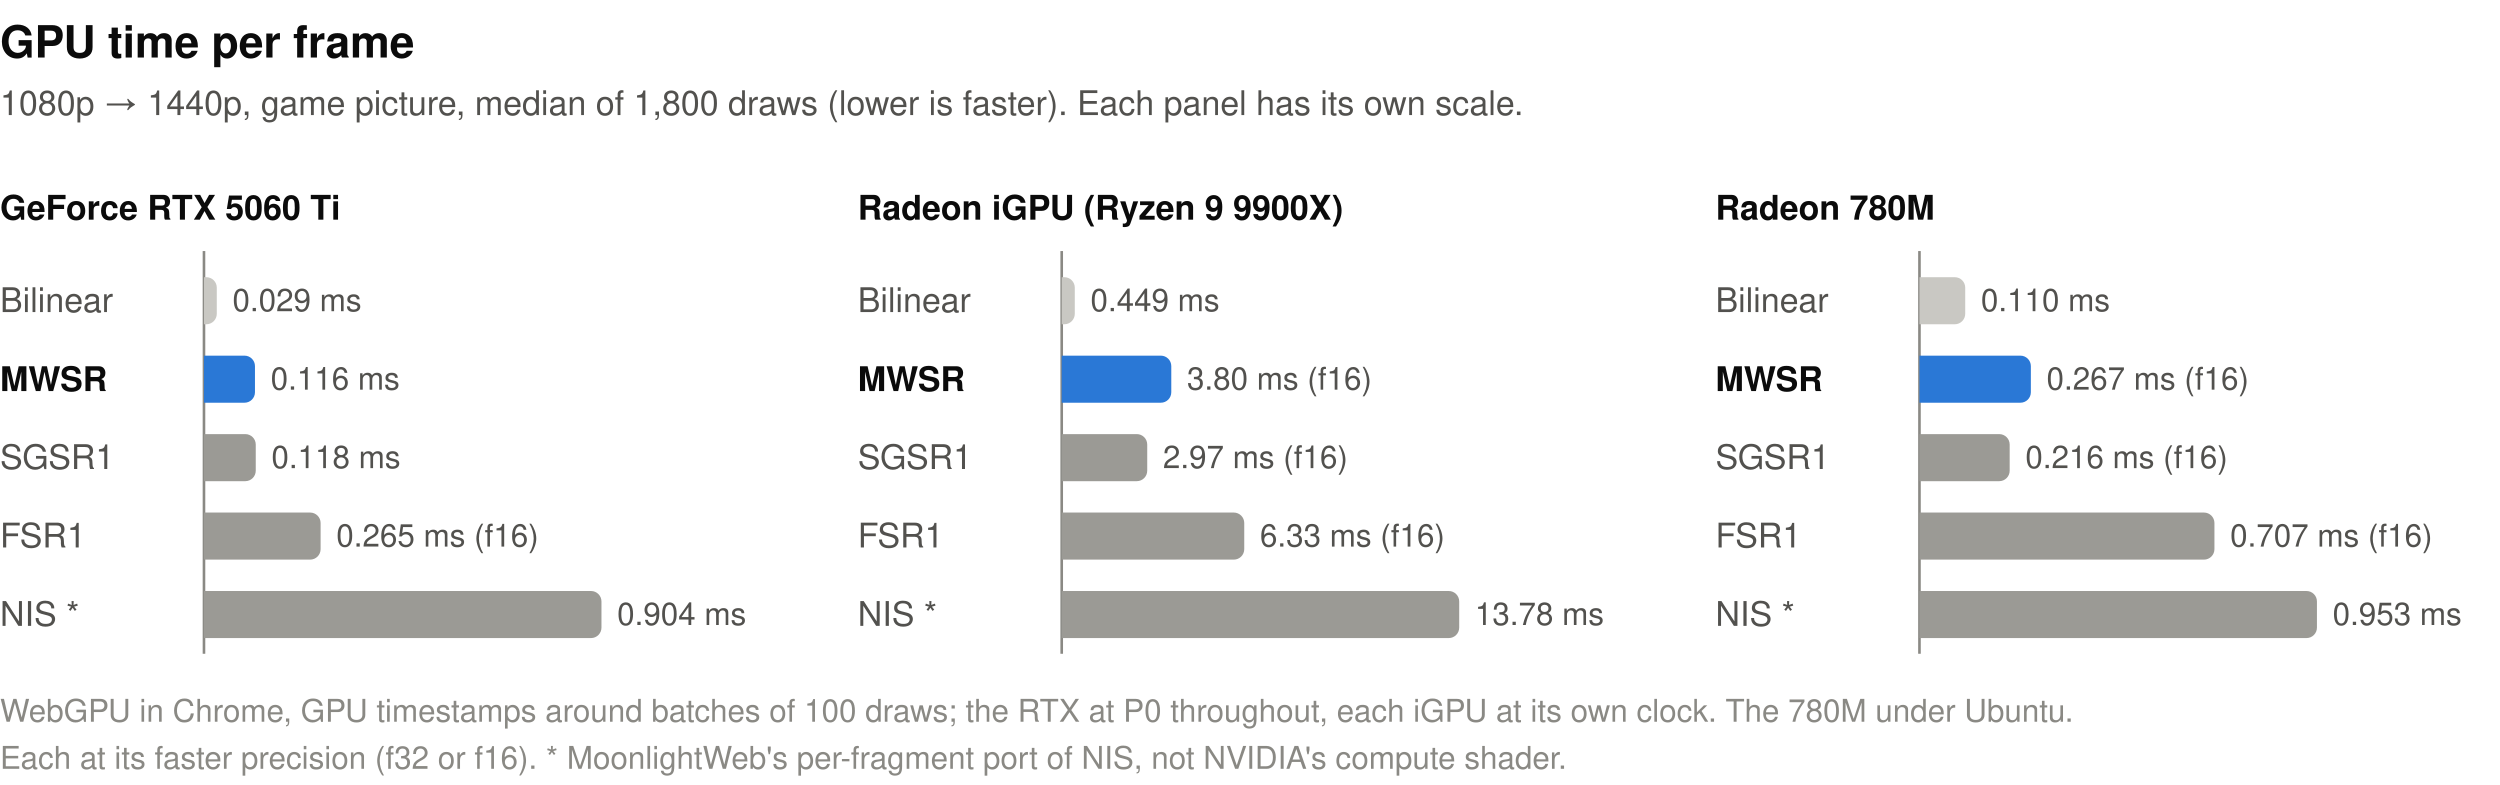
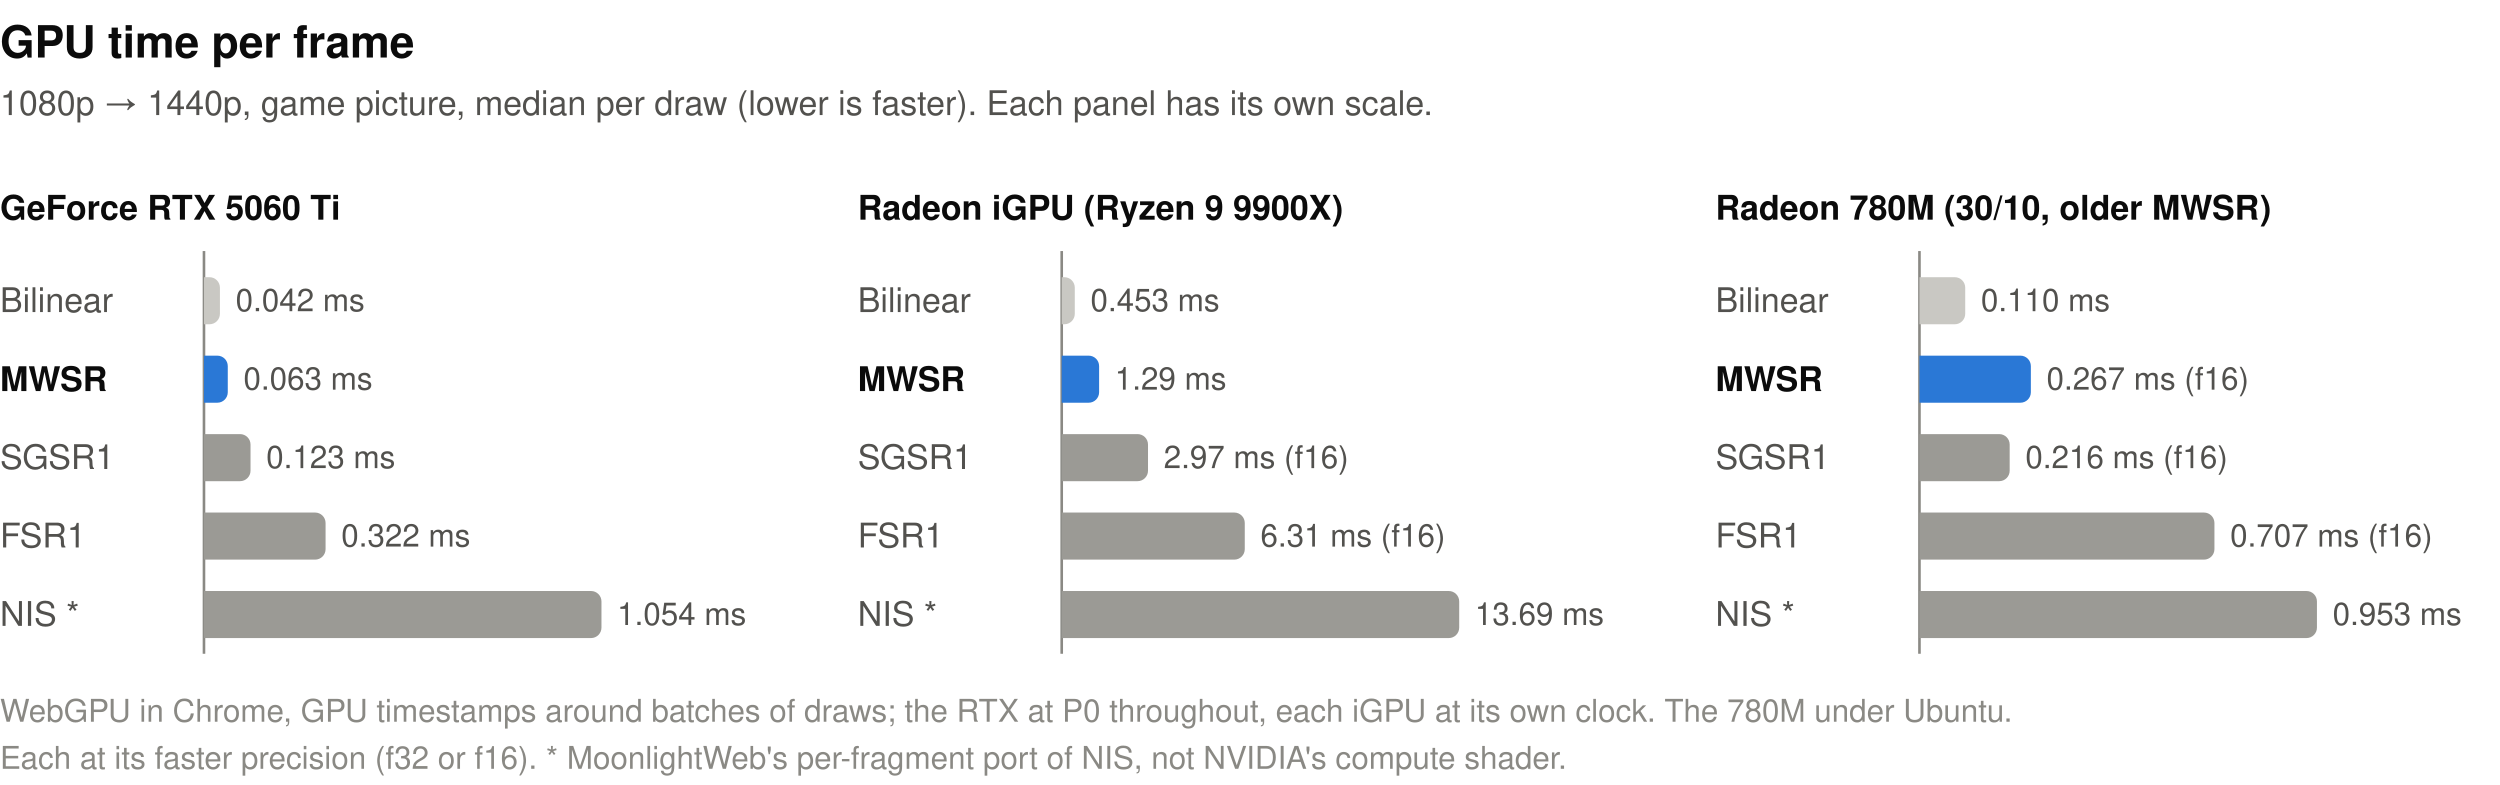
<svg xmlns="http://www.w3.org/2000/svg" width="956" height="300" viewBox="0 0 956 300" font-family="-apple-system, BlinkMacSystemFont, 'Segoe UI', Helvetica, Arial, sans-serif" role="img" aria-labelledby="t d">
  <text x="0" y="22" font-size="17" font-weight="600" fill="#0b0b0b">GPU time per frame</text>
-   <text x="0" y="44" font-size="13" fill="#52514e">1080p → 1440p, game picture, median of 1,800 draws (lower is faster). Each panel has its own scale.</text>
+   <text x="0" y="44" font-size="13" fill="#52514e">1080p → 1440p, game picture, median per draw (lower is faster). Each panel has its own scale.</text>
  <text x="0" y="84" font-size="13" font-weight="600" fill="#0b0b0b">GeForce RTX 5060 Ti</text>
  <line x1="78.0" y1="96" x2="78.0" y2="250" stroke="#8a8984" stroke-width="1" />
  <text x="0" y="115" font-size="13" fill="#52514e" dominant-baseline="middle">Bilinear</text>
-   <path d="M78.0 106.0 h0.9 a4 4 0 0 1 4 4 v10.0 a4 4 0 0 1 -4 4 h-0.9 z" fill="#c9c8c3" />
-   <text x="88.9" y="115.0" font-size="12" fill="#52514e" dominant-baseline="middle">0.029 ms</text>
+   <path d="M78.0 106.0 h2.1 a4 4 0 0 1 4 4 v10.0 a4 4 0 0 1 -4 4 h-2.1 z" fill="#c9c8c3" />
+   <text x="90.1" y="115.0" font-size="12" fill="#52514e" dominant-baseline="middle">0.042 ms</text>
  <text x="0" y="145" font-size="13" fill="#0b0b0b" dominant-baseline="middle" font-weight="600">MWSR</text>
-   <path d="M78.0 136.0 h15.5 a4 4 0 0 1 4 4 v10.0 a4 4 0 0 1 -4 4 h-15.5 z" fill="#2a78d6" />
-   <text x="103.5" y="145.0" font-size="12" fill="#52514e" dominant-baseline="middle">0.116 ms</text>
+   <path d="M78.0 136.0 h5.1 a4 4 0 0 1 4 4 v10.0 a4 4 0 0 1 -4 4 h-5.1 z" fill="#2a78d6" />
+   <text x="93.1" y="145.0" font-size="12" fill="#52514e" dominant-baseline="middle">0.063 ms</text>
  <text x="0" y="175" font-size="13" fill="#52514e" dominant-baseline="middle">SGSR1</text>
-   <path d="M78.0 166.0 h15.8 a4 4 0 0 1 4 4 v10.0 a4 4 0 0 1 -4 4 h-15.8 z" fill="#9b9a95" />
-   <text x="103.8" y="175.0" font-size="12" fill="#52514e" dominant-baseline="middle">0.118 ms</text>
+   <path d="M78.0 166.0 h13.8 a4 4 0 0 1 4 4 v10.0 a4 4 0 0 1 -4 4 h-13.8 z" fill="#9b9a95" />
+   <text x="101.8" y="175.0" font-size="12" fill="#52514e" dominant-baseline="middle">0.123 ms</text>
  <text x="0" y="205" font-size="13" fill="#52514e" dominant-baseline="middle">FSR1</text>
-   <path d="M78.0 196.0 h40.6 a4 4 0 0 1 4 4 v10.0 a4 4 0 0 1 -4 4 h-40.6 z" fill="#9b9a95" />
-   <text x="128.6" y="205.0" font-size="12" fill="#52514e" dominant-baseline="middle">0.265 ms (f16)</text>
+   <path d="M78.0 196.0 h42.5 a4 4 0 0 1 4 4 v10.0 a4 4 0 0 1 -4 4 h-42.5 z" fill="#9b9a95" />
+   <text x="130.5" y="205.0" font-size="12" fill="#52514e" dominant-baseline="middle">0.322 ms</text>
  <text x="0" y="235" font-size="13" fill="#52514e" dominant-baseline="middle">NIS *</text>
  <path d="M78.0 226.0 h148.0 a4 4 0 0 1 4 4 v10.0 a4 4 0 0 1 -4 4 h-148.0 z" fill="#9b9a95" />
-   <text x="236.0" y="235.0" font-size="12" fill="#52514e" dominant-baseline="middle">0.904 ms</text>
+   <text x="236.0" y="235.0" font-size="12" fill="#52514e" dominant-baseline="middle">1.054 ms</text>
  <text x="328" y="84" font-size="13" font-weight="600" fill="#0b0b0b">Radeon iGPU (Ryzen 9 9900X)</text>
  <line x1="406.0" y1="96" x2="406.0" y2="250" stroke="#8a8984" stroke-width="1" />
  <text x="328" y="115" font-size="13" fill="#52514e" dominant-baseline="middle">Bilinear</text>
  <path d="M406.0 106.0 h1.0 a4 4 0 0 1 4 4 v10.0 a4 4 0 0 1 -4 4 h-1.0 z" fill="#c9c8c3" />
-   <text x="417.0" y="115.0" font-size="12" fill="#52514e" dominant-baseline="middle">0.449 ms</text>
+   <text x="417.0" y="115.0" font-size="12" fill="#52514e" dominant-baseline="middle">0.453 ms</text>
  <text x="328" y="145" font-size="13" fill="#0b0b0b" dominant-baseline="middle" font-weight="600">MWSR</text>
-   <path d="M406.0 136.0 h37.9 a4 4 0 0 1 4 4 v10.0 a4 4 0 0 1 -4 4 h-37.9 z" fill="#2a78d6" />
-   <text x="453.9" y="145.0" font-size="12" fill="#52514e" dominant-baseline="middle">3.80 ms (f16)</text>
+   <path d="M406.0 136.0 h10.3 a4 4 0 0 1 4 4 v10.0 a4 4 0 0 1 -4 4 h-10.3 z" fill="#2a78d6" />
+   <text x="426.3" y="145.0" font-size="12" fill="#52514e" dominant-baseline="middle">1.29 ms</text>
  <text x="328" y="175" font-size="13" fill="#52514e" dominant-baseline="middle">SGSR1</text>
-   <path d="M406.0 166.0 h28.7 a4 4 0 0 1 4 4 v10.0 a4 4 0 0 1 -4 4 h-28.7 z" fill="#9b9a95" />
-   <text x="444.7" y="175.0" font-size="12" fill="#52514e" dominant-baseline="middle">2.97 ms (f16)</text>
+   <path d="M406.0 166.0 h29.0 a4 4 0 0 1 4 4 v10.0 a4 4 0 0 1 -4 4 h-29.0 z" fill="#9b9a95" />
+   <text x="445.0" y="175.0" font-size="12" fill="#52514e" dominant-baseline="middle">2.97 ms (f16)</text>
  <text x="328" y="205" font-size="13" fill="#52514e" dominant-baseline="middle">FSR1</text>
-   <path d="M406.0 196.0 h65.8 a4 4 0 0 1 4 4 v10.0 a4 4 0 0 1 -4 4 h-65.8 z" fill="#9b9a95" />
-   <text x="481.8" y="205.0" font-size="12" fill="#52514e" dominant-baseline="middle">6.33 ms (f16)</text>
+   <path d="M406.0 196.0 h66.0 a4 4 0 0 1 4 4 v10.0 a4 4 0 0 1 -4 4 h-66.0 z" fill="#9b9a95" />
+   <text x="482.0" y="205.0" font-size="12" fill="#52514e" dominant-baseline="middle">6.31 ms (f16)</text>
  <text x="328" y="235" font-size="13" fill="#52514e" dominant-baseline="middle">NIS *</text>
  <path d="M406.0 226.0 h148.0 a4 4 0 0 1 4 4 v10.0 a4 4 0 0 1 -4 4 h-148.0 z" fill="#9b9a95" />
-   <text x="564.0" y="235.0" font-size="12" fill="#52514e" dominant-baseline="middle">13.78 ms</text>
-   <text x="656" y="84" font-size="13" font-weight="600" fill="#0b0b0b">Radeon 780M</text>
+   <text x="564.0" y="235.0" font-size="12" fill="#52514e" dominant-baseline="middle">13.69 ms</text>
+   <text x="656" y="84" font-size="13" font-weight="600" fill="#0b0b0b">Radeon 780M (30/10, older MWSR)</text>
  <line x1="734.0" y1="96" x2="734.0" y2="250" stroke="#8a8984" stroke-width="1" />
  <text x="656" y="115" font-size="13" fill="#52514e" dominant-baseline="middle">Bilinear</text>
  <path d="M734.0 106.0 h13.5 a4 4 0 0 1 4 4 v10.0 a4 4 0 0 1 -4 4 h-13.5 z" fill="#c9c8c3" />
  <text x="757.5" y="115.0" font-size="12" fill="#52514e" dominant-baseline="middle">0.110 ms</text>
  <text x="656" y="145" font-size="13" fill="#0b0b0b" dominant-baseline="middle" font-weight="600">MWSR</text>
  <path d="M734.0 136.0 h38.6 a4 4 0 0 1 4 4 v10.0 a4 4 0 0 1 -4 4 h-38.6 z" fill="#2a78d6" />
  <text x="782.6" y="145.0" font-size="12" fill="#52514e" dominant-baseline="middle">0.267 ms (f16)</text>
  <text x="656" y="175" font-size="13" fill="#52514e" dominant-baseline="middle">SGSR1</text>
  <path d="M734.0 166.0 h30.5 a4 4 0 0 1 4 4 v10.0 a4 4 0 0 1 -4 4 h-30.5 z" fill="#9b9a95" />
  <text x="774.5" y="175.0" font-size="12" fill="#52514e" dominant-baseline="middle">0.216 ms (f16)</text>
  <text x="656" y="205" font-size="13" fill="#52514e" dominant-baseline="middle">FSR1</text>
  <path d="M734.0 196.0 h108.8 a4 4 0 0 1 4 4 v10.0 a4 4 0 0 1 -4 4 h-108.8 z" fill="#9b9a95" />
  <text x="852.8" y="205.0" font-size="12" fill="#52514e" dominant-baseline="middle">0.707 ms (f16)</text>
  <text x="656" y="235" font-size="13" fill="#52514e" dominant-baseline="middle">NIS *</text>
  <path d="M734.0 226.0 h148.0 a4 4 0 0 1 4 4 v10.0 a4 4 0 0 1 -4 4 h-148.0 z" fill="#9b9a95" />
  <text x="892.0" y="235.0" font-size="12" fill="#52514e" dominant-baseline="middle">0.953 ms</text>
-   <text x="0" y="276" font-size="12" fill="#8a8984">WebGPU in Chrome, GPU timestamps around batches of 100 draws; the RTX at P0 throughout, each iGPU at its own clock. The 780M under Ubuntu.</text>
+   <text x="0" y="276" font-size="12" fill="#8a8984">WebGPU in Chrome, GPU timestamps around batches of draws; the RTX at P0 throughout, each iGPU at its own clock. The 780M under Ubuntu.</text>
  <text x="0" y="294" font-size="12" fill="#8a8984">Each at its faster precision (f32 or f16). * MoonlightWeb's per-fragment port of NIS, not NVIDIA's compute shader.</text>
</svg>
